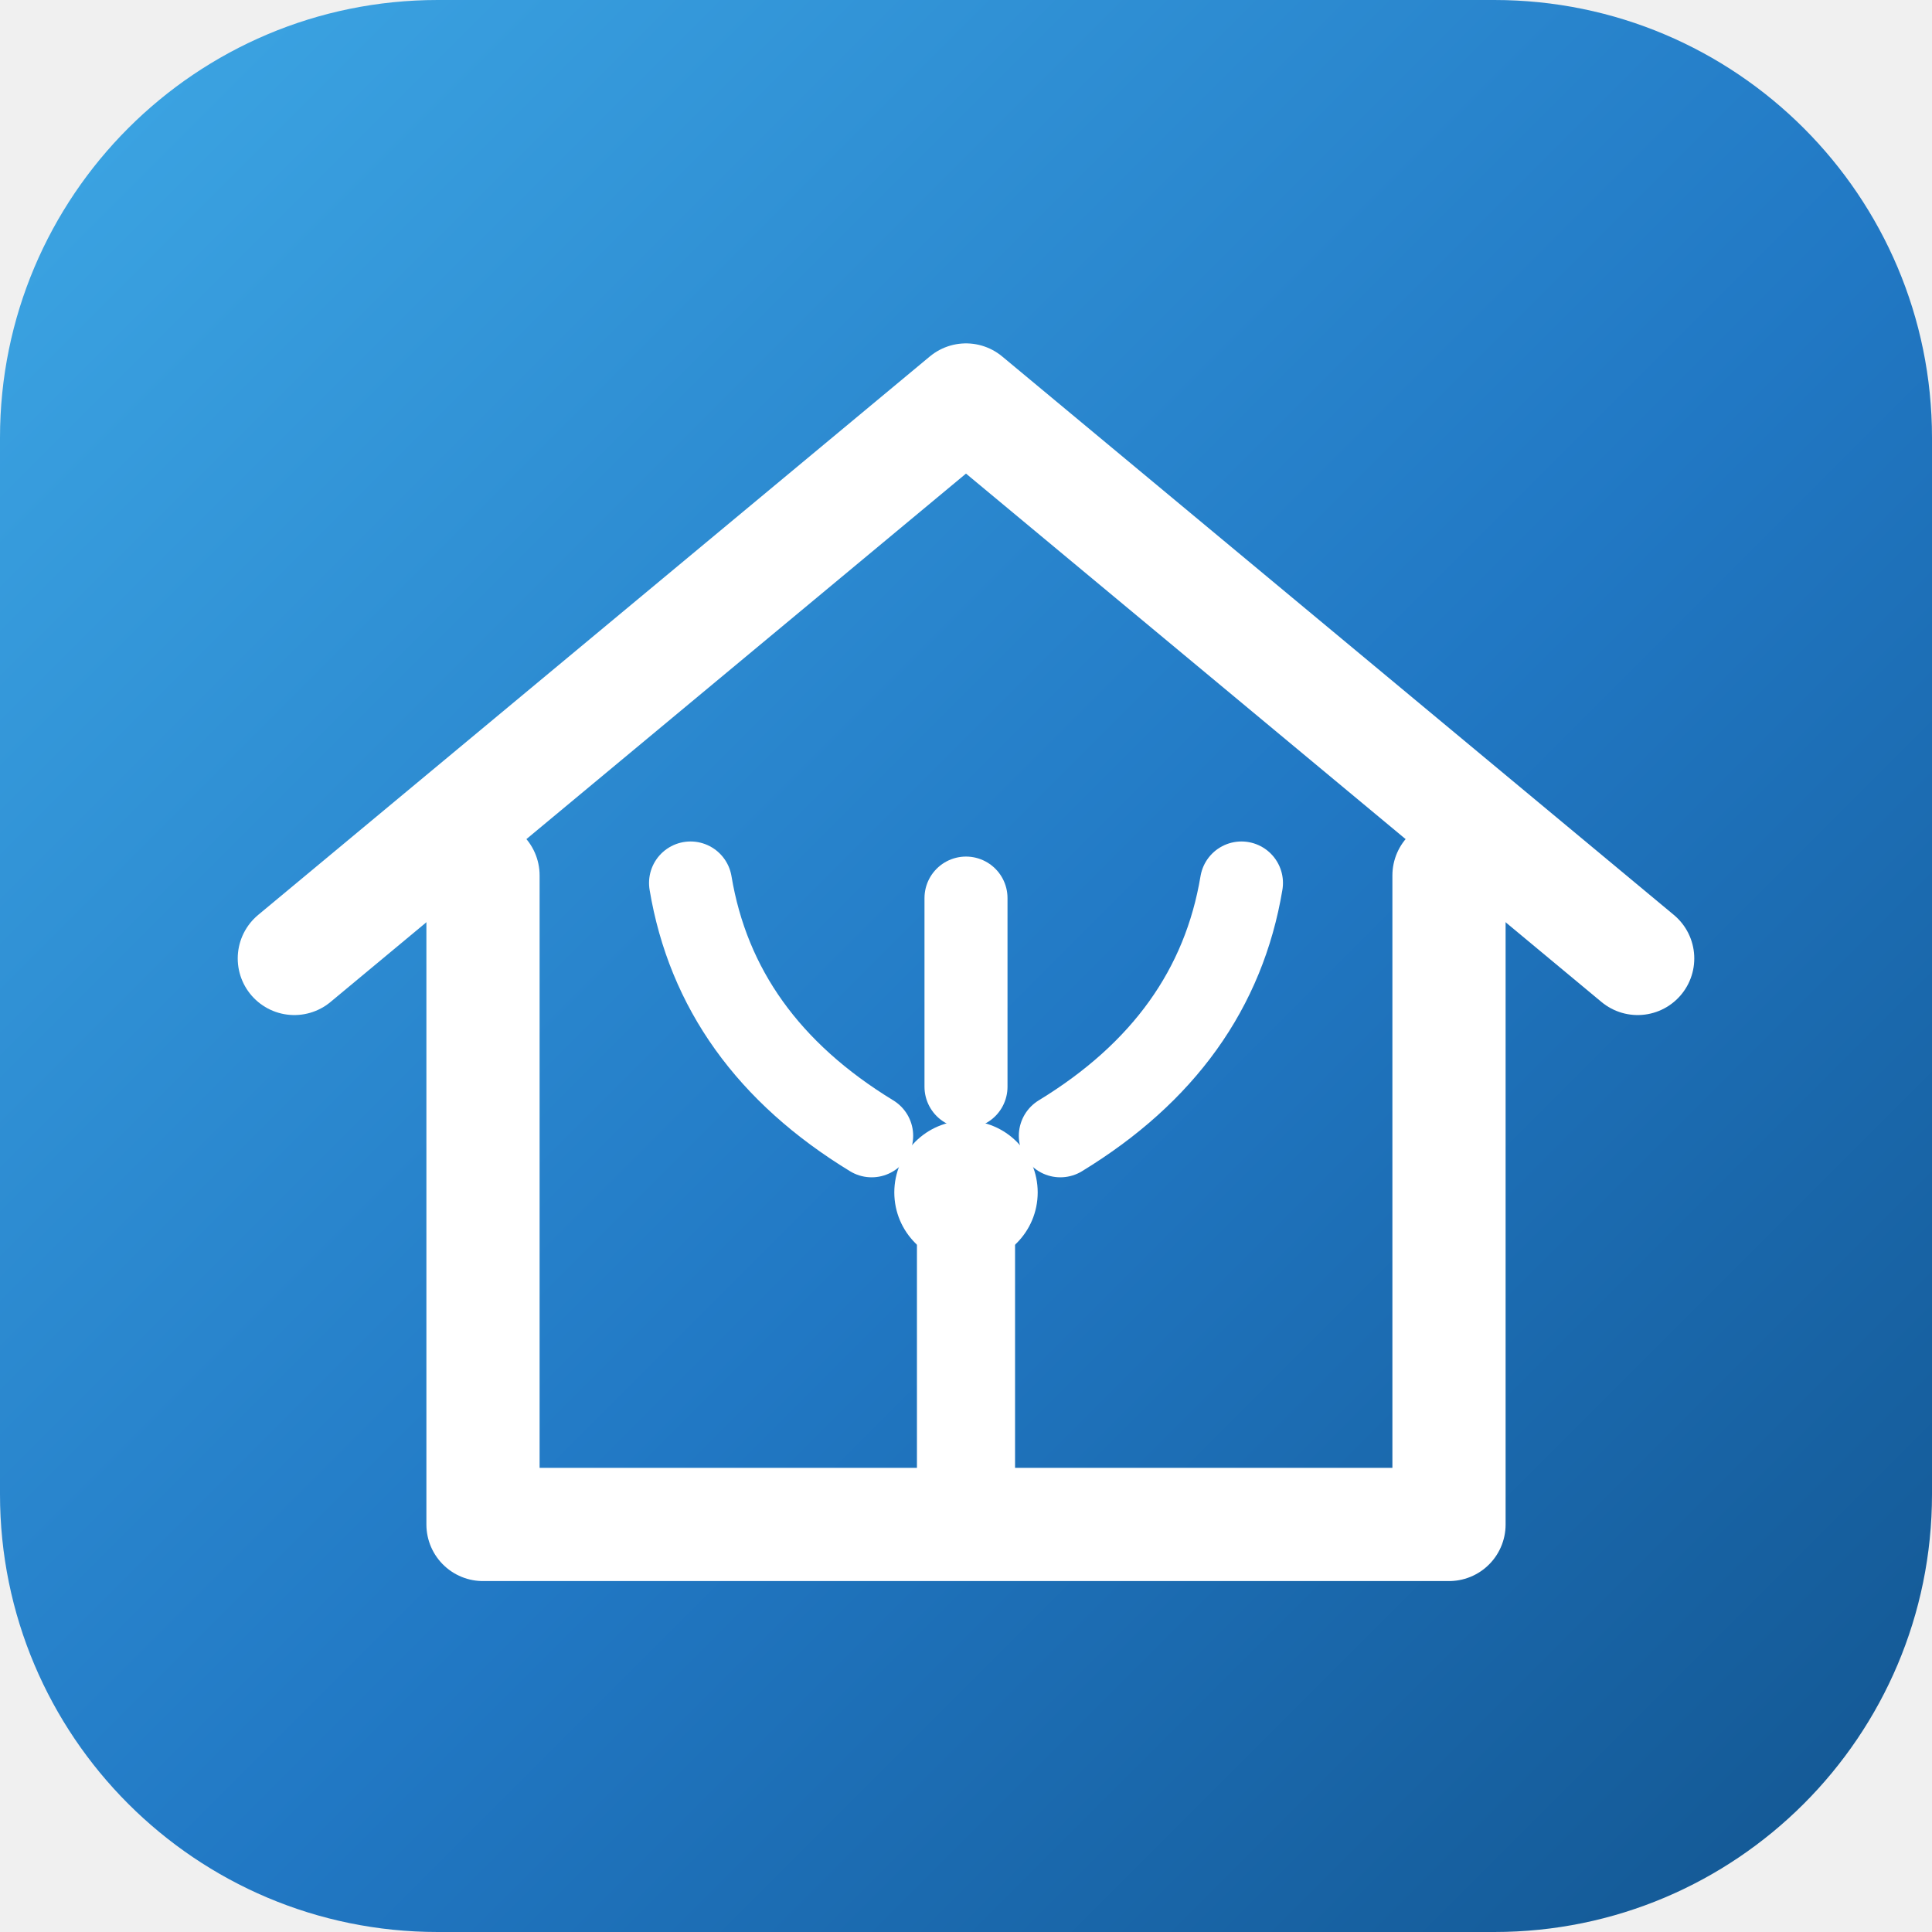
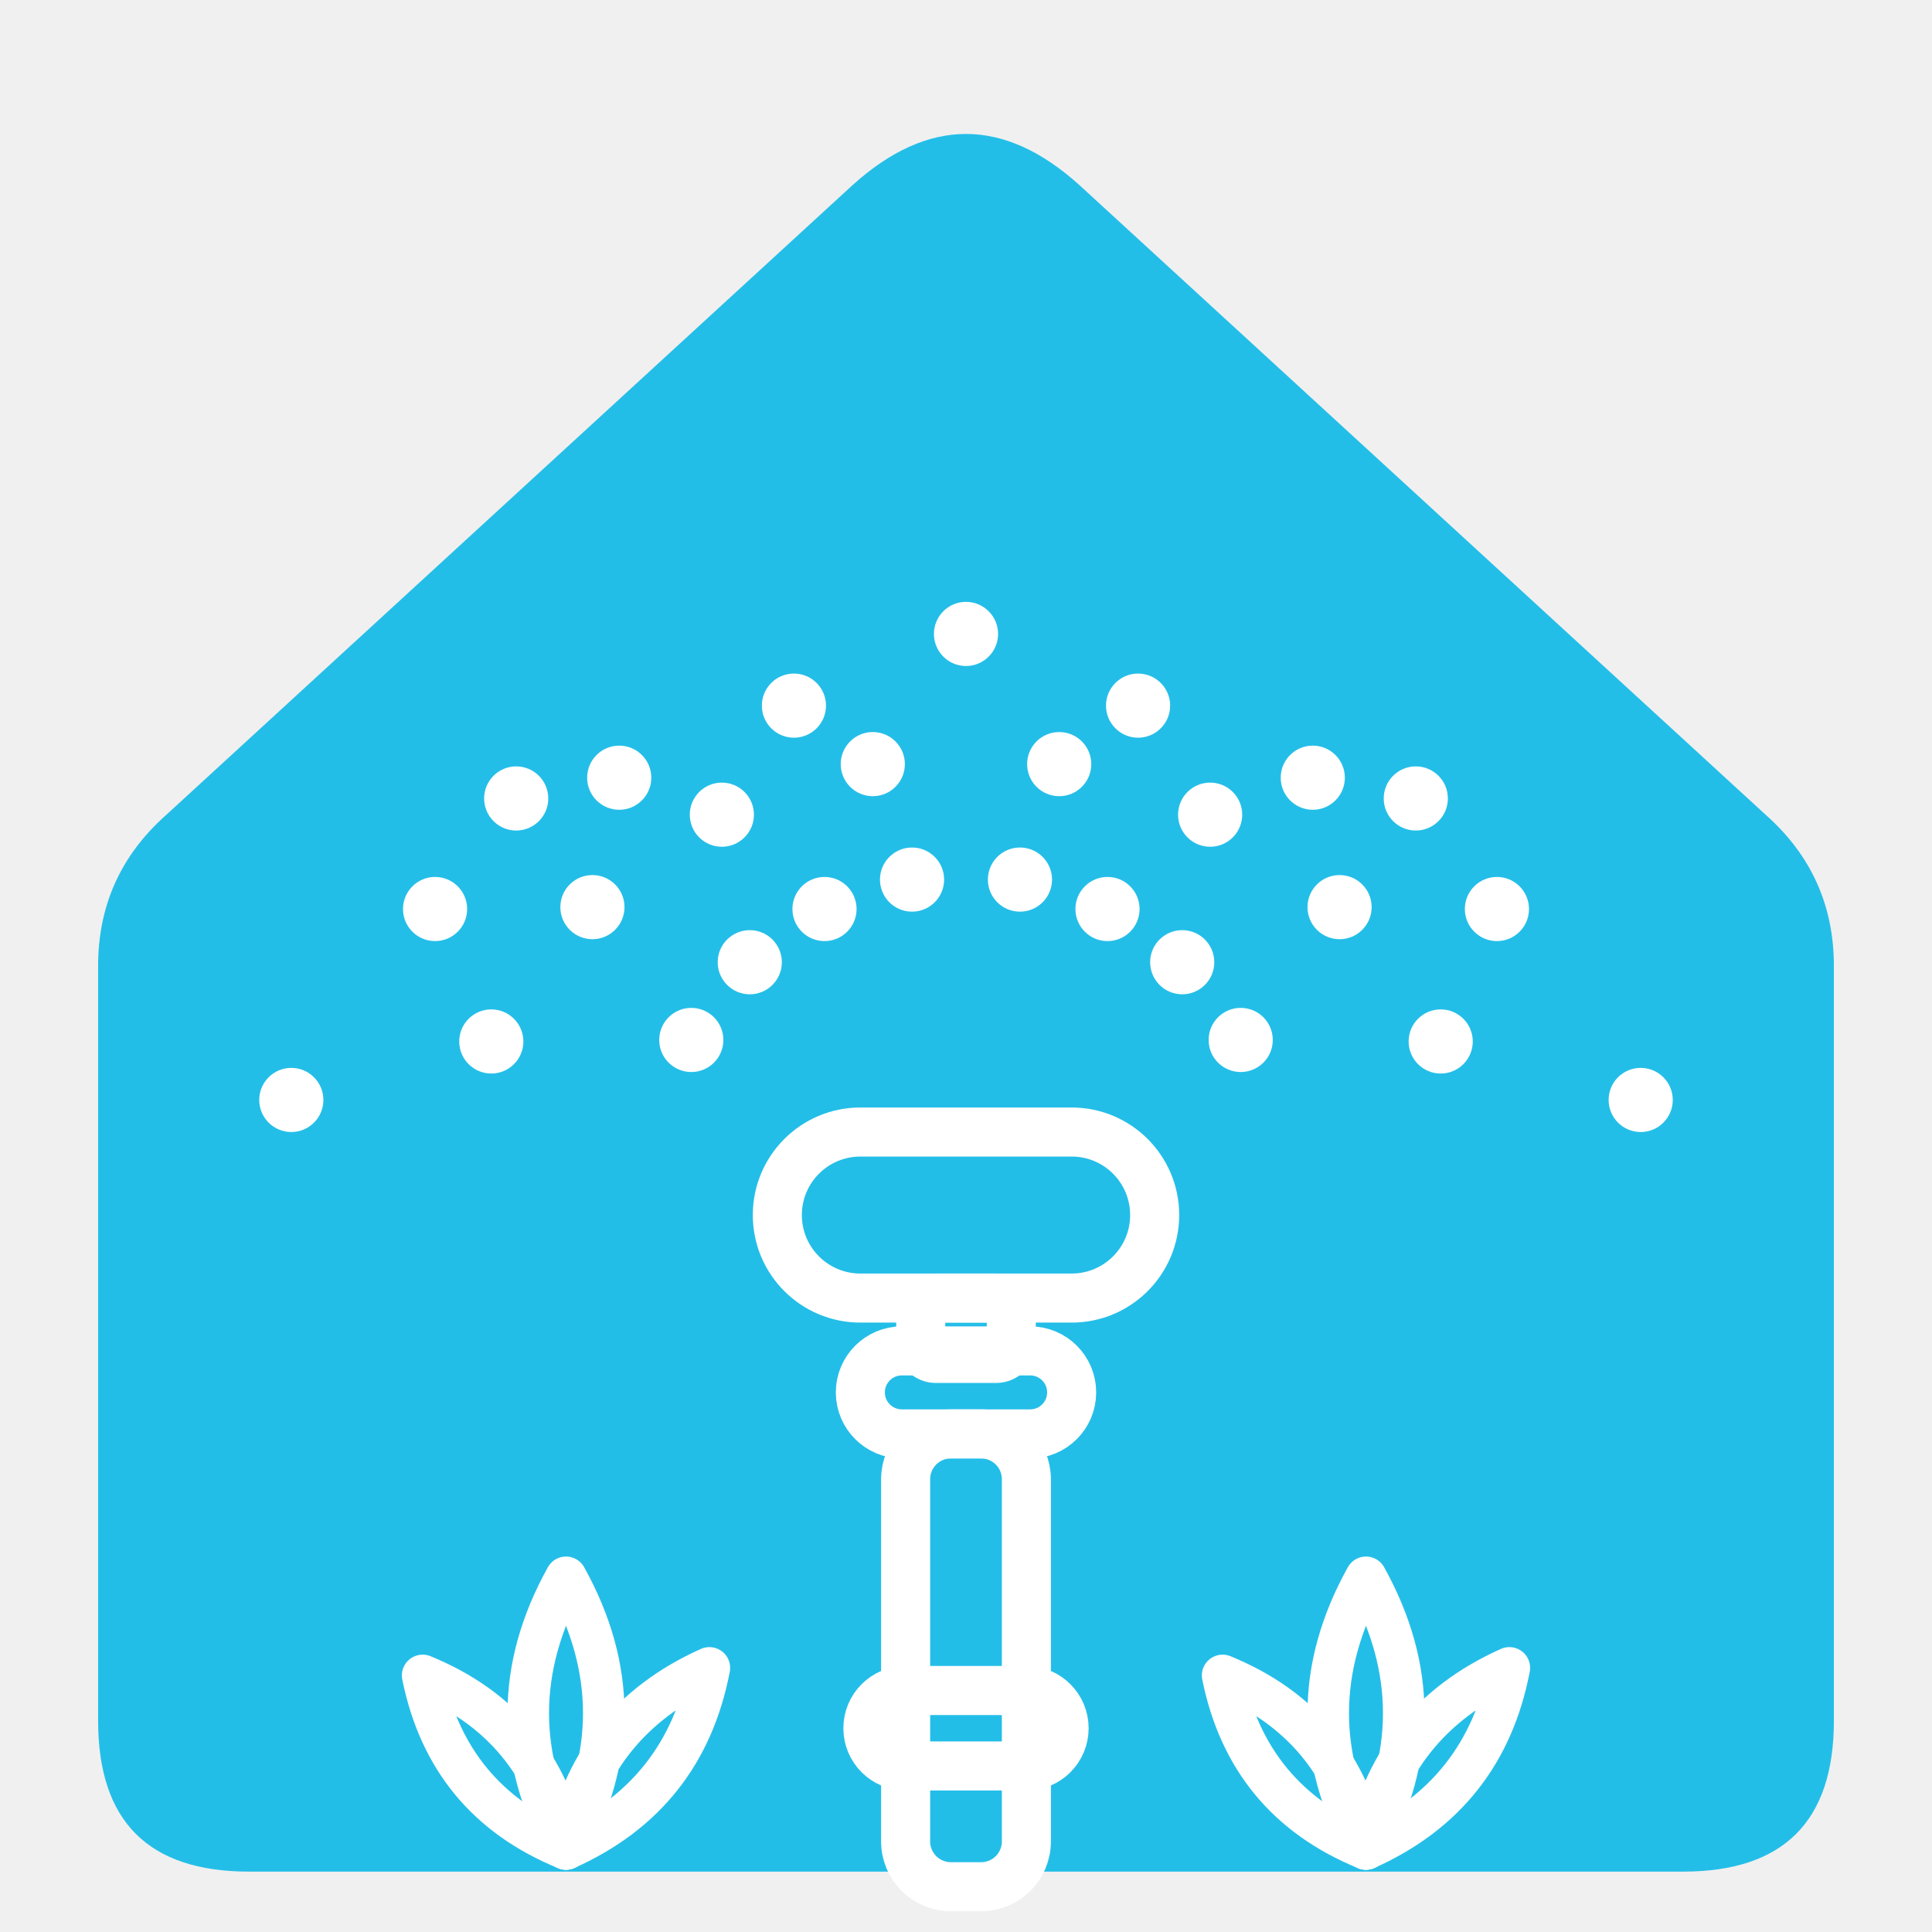
<svg xmlns="http://www.w3.org/2000/svg" viewBox="0 0 512 512" width="512" height="512">
-   <defs>
-     <linearGradient id="acqua" x1="0" y1="0" x2="1" y2="1">
-       <stop offset="0" stop-color="#3EA8E5" />
-       <stop offset="0.55" stop-color="#2178C4" />
-       <stop offset="1" stop-color="#12558F" />
-     </linearGradient>
-   </defs>
-   <rect width="512" height="512" rx="116" ry="116" fill="url(#acqua)" />
-   <path d="M 78 254 L 256 106 L 434 254" fill="none" stroke="#FFFFFF" stroke-width="30" stroke-linecap="round" stroke-linejoin="round" />
-   <path d="M 128 232 L 128 404 L 384 404 L 384 232" fill="none" stroke="#FFFFFF" stroke-width="30" stroke-linecap="round" stroke-linejoin="round" />
-   <path d="M 256 392 L 256 330" fill="none" stroke="#FFFFFF" stroke-width="26" stroke-linecap="round" />
-   <circle cx="256" cy="316" r="19" fill="#FFFFFF" />
-   <path d="M 231 301 Q 190 276 183 234" fill="none" stroke="#FFFFFF" stroke-width="22" stroke-linecap="round" />
-   <path d="M 256 288 Q 256 262 256 238" fill="none" stroke="#FFFFFF" stroke-width="22" stroke-linecap="round" />
-   <path d="M 281 301 Q 322 276 329 234" fill="none" stroke="#FFFFFF" stroke-width="22" stroke-linecap="round" />
+   <path d="M 226 49 Q 256 22 286 49 L 468 216 Q 486 232 486 256 L 486 456 Q 486 496 446 496 L 66 496 Q 26 496 26 456 L 26 256 Q 26 232 44 216 Z" fill="#23BEE8" />
+   <g fill="#FFFFFF">
+     <circle cx="183.2" cy="275.6" r="8.5" />
+     <circle cx="130.2" cy="276.0" r="8.5" />
+     <circle cx="77.2" cy="291.5" r="8.5" />
+     <circle cx="198.7" cy="255.0" r="8.5" />
+     <circle cx="157.0" cy="240.4" r="8.5" />
+     <circle cx="115.3" cy="240.9" r="8.5" />
+     <circle cx="218.5" cy="240.9" r="8.5" />
+     <circle cx="191.3" cy="215.9" r="8.5" />
+     <circle cx="164.1" cy="206.1" r="8.5" />
+     <circle cx="136.8" cy="211.6" r="8.5" />
+     <circle cx="241.7" cy="233.1" r="8.5" />
+     <circle cx="231.3" cy="202.5" r="8.5" />
+     <circle cx="210.4" cy="187.0" r="8.5" />
+     <circle cx="270.3" cy="233.1" r="8.5" />
+     <circle cx="280.7" cy="202.5" r="8.5" />
+     <circle cx="301.6" cy="187.0" r="8.5" />
+     <circle cx="293.5" cy="240.9" r="8.5" />
+     <circle cx="320.7" cy="215.9" r="8.5" />
+     <circle cx="347.9" cy="206.1" r="8.5" />
+     <circle cx="375.2" cy="211.6" r="8.5" />
+     <circle cx="313.3" cy="255.0" r="8.5" />
+     <circle cx="355.0" cy="240.4" r="8.5" />
+     <circle cx="396.7" cy="240.9" r="8.5" />
+     <circle cx="328.8" cy="275.6" r="8.5" />
+     <circle cx="381.8" cy="276.0" r="8.5" />
+     <circle cx="434.8" cy="291.5" r="8.5" />
+     <circle cx="256.0" cy="168.0" r="8.5" />
+   </g>
+   <g fill="none" stroke="#FFFFFF" stroke-width="13" stroke-linejoin="round" stroke-linecap="round">
+     <rect x="206" y="300" width="100" height="44" rx="22" ry="22" />
+     <rect x="244" y="344" width="24" height="16" rx="4" ry="4" />
+     <rect x="228" y="358" width="56" height="22" rx="11" ry="11" />
+     <rect x="240" y="380" width="32" height="120" rx="12" ry="12" />
+     <rect x="230" y="448" width="52" height="20" rx="10" ry="10" />
+   </g>
+   <g fill="none" stroke="#FFFFFF" stroke-width="11" stroke-linejoin="round" stroke-linecap="round">
+     <path d="M 150 490 Q 170.0 454.0 150 418 Q 130.0 454.0 150 490 Z" />
+     <path d="M 150 490 Q 143.3 456.8 112 444 Q 118.7 477.2 150 490 Z" />
+     <path d="M 150 490 Q 181.5 475.9 188 442 Q 156.5 456.1 150 490 Z" />
+     <path d="M 362 490 Q 382.0 454.0 362 418 Q 342.0 454.0 362 490 Z" />
+     <path d="M 362 490 Q 355.3 456.8 324 444 Q 330.7 477.2 362 490 Z" />
+     <path d="M 362 490 Q 393.5 475.9 400 442 Q 368.5 456.1 362 490 Z" />
+   </g>
</svg>
